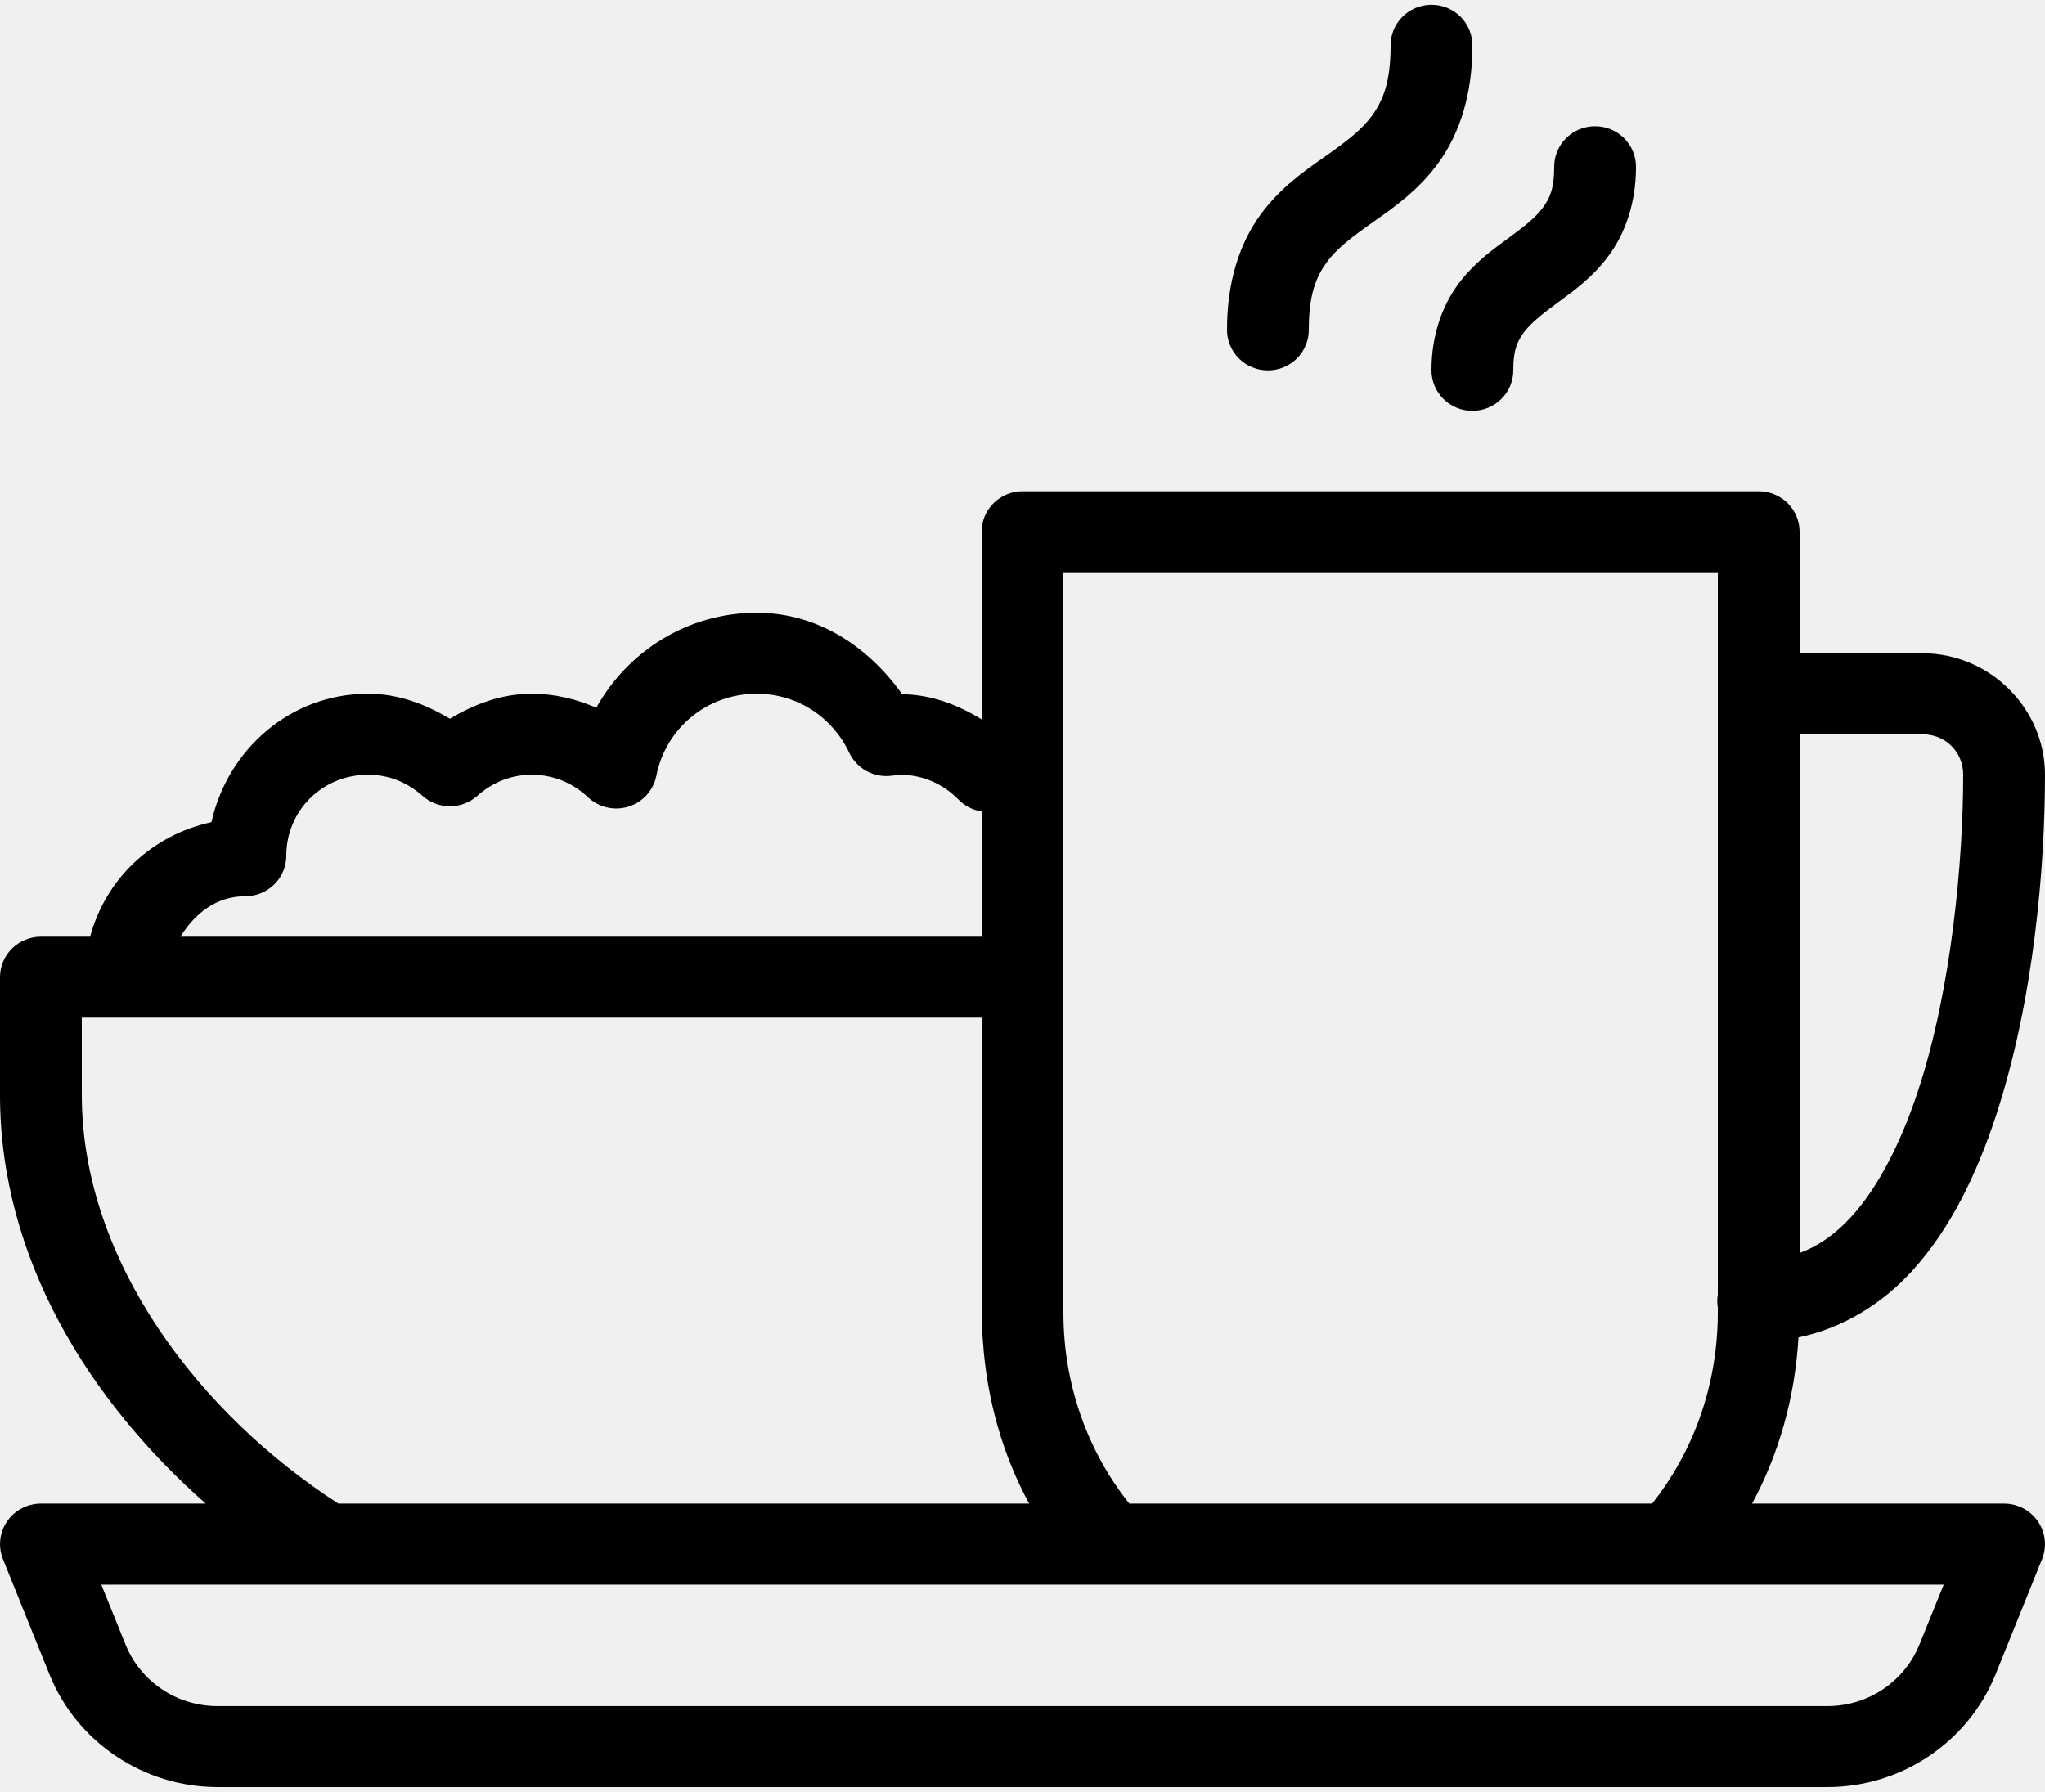
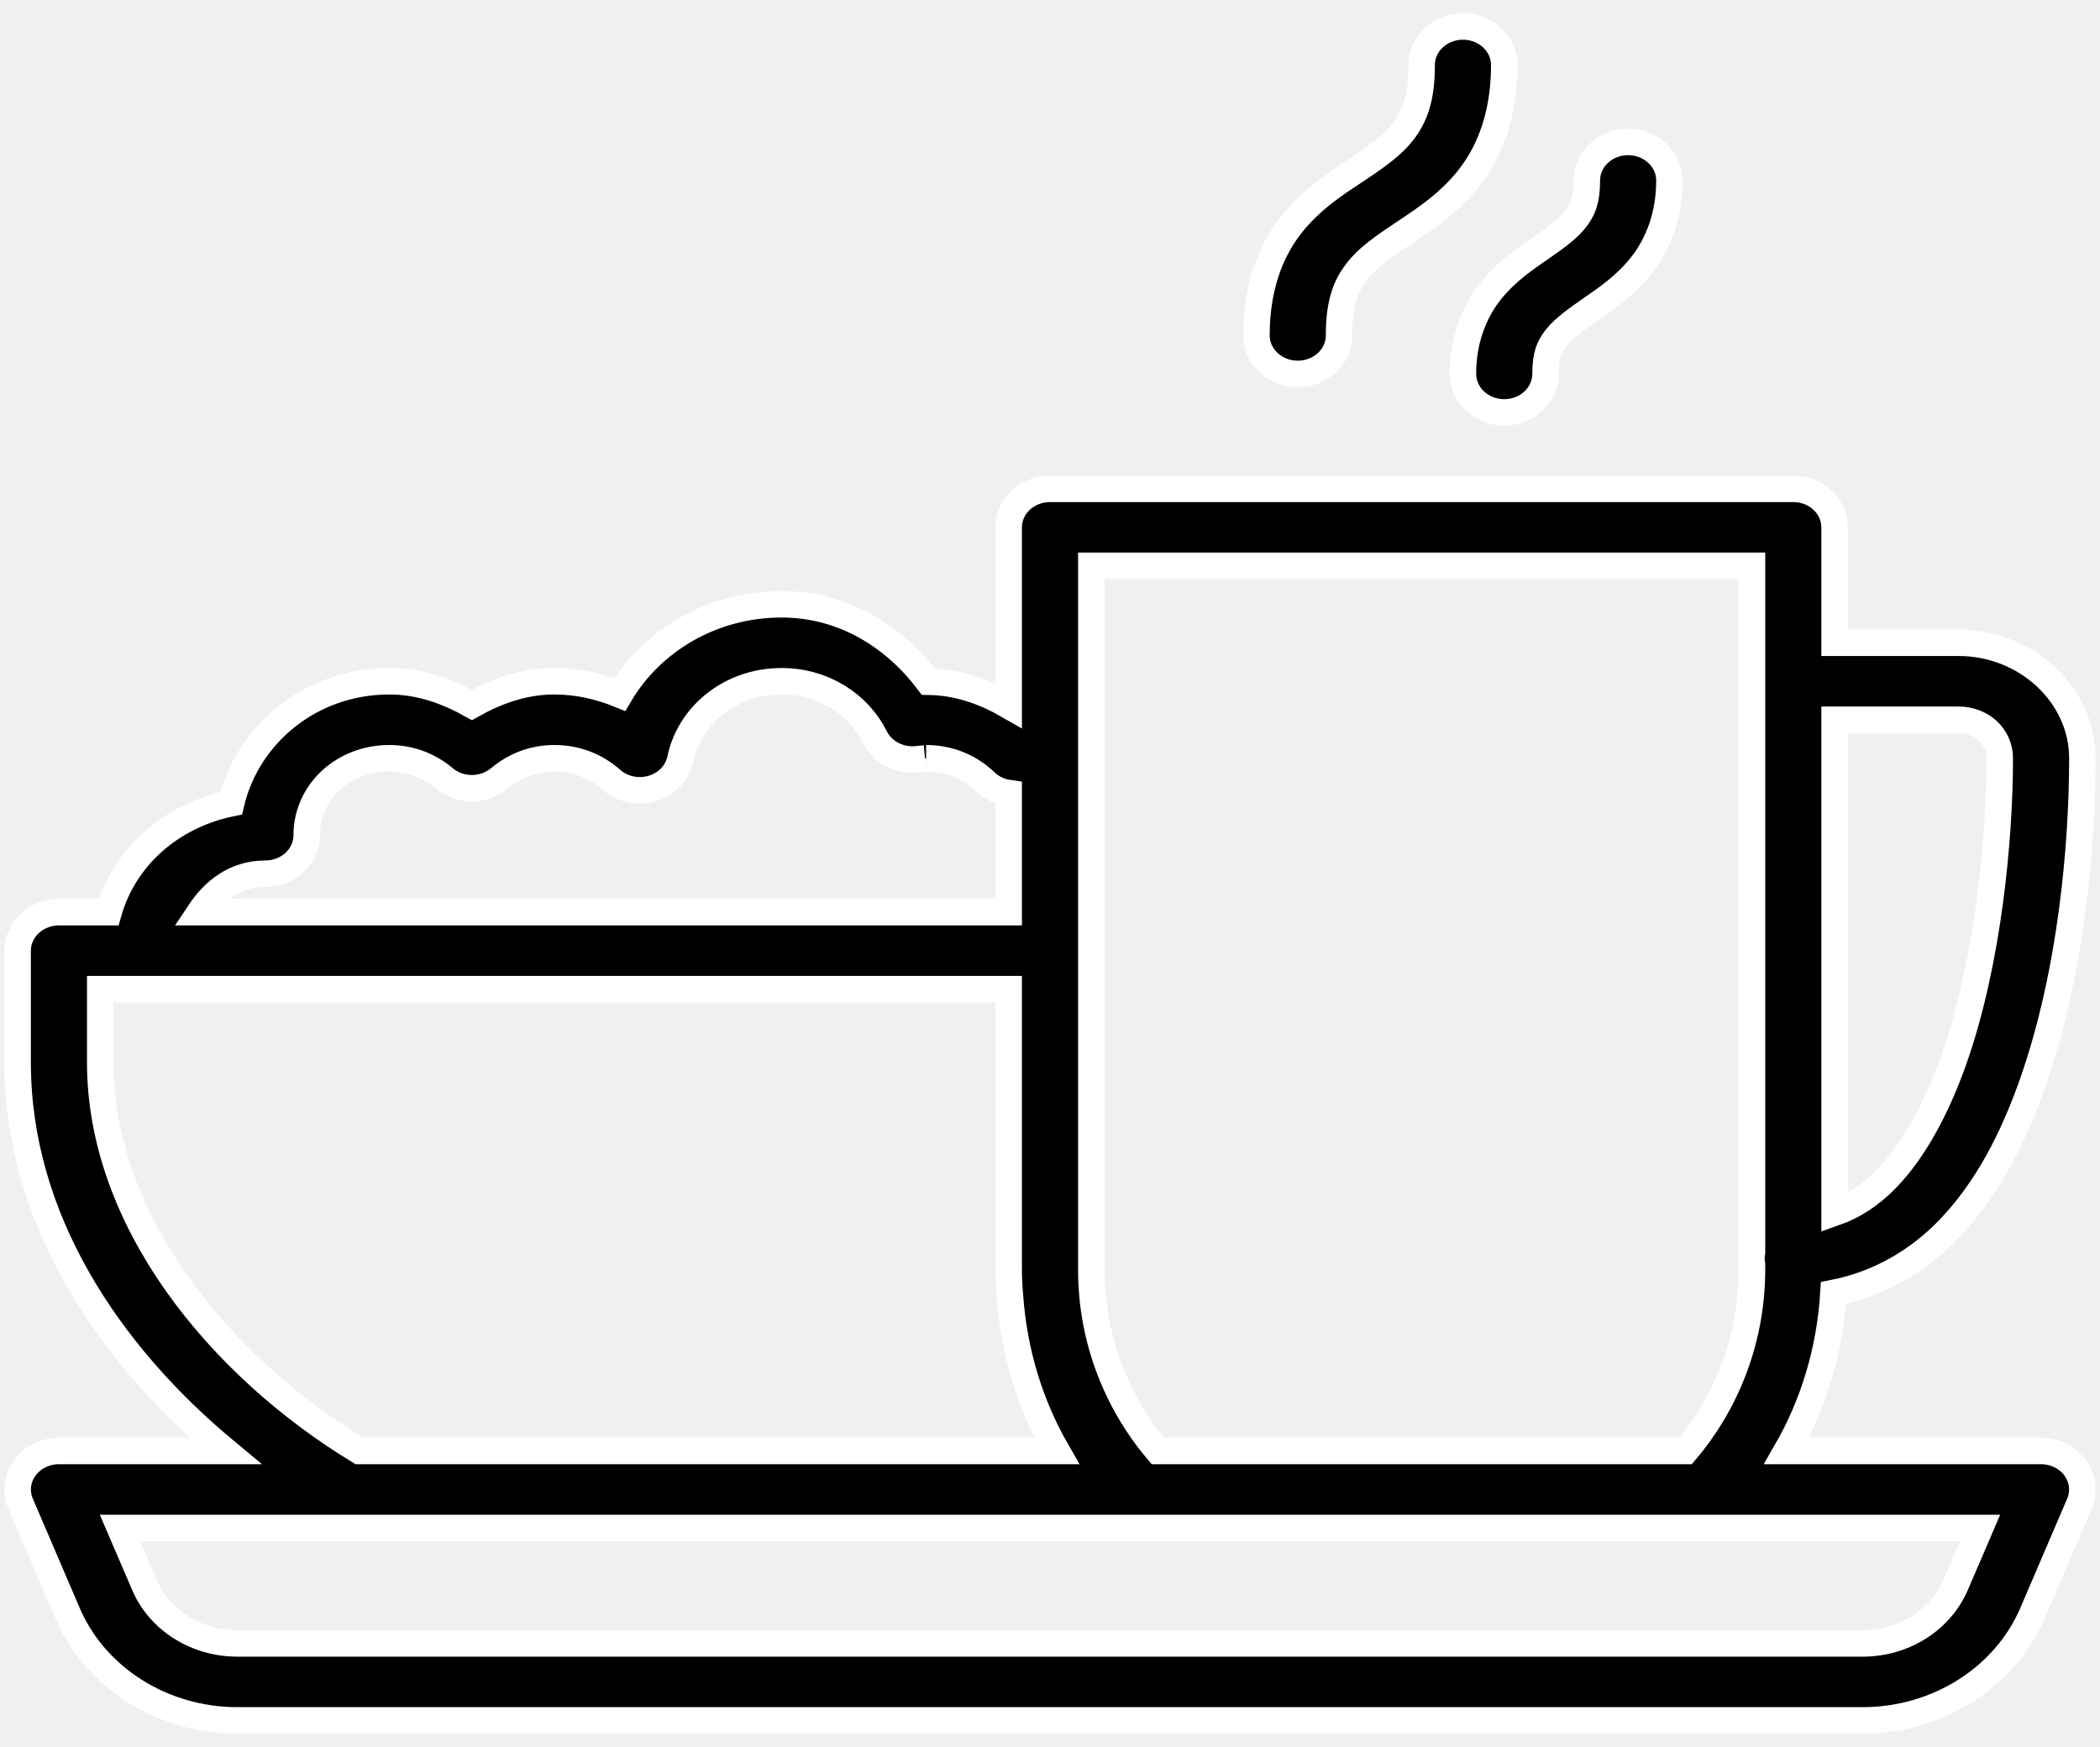
- <svg xmlns="http://www.w3.org/2000/svg" width="113" height="99" viewBox="0 0 113 99" fill="none">
-   <path d="M79.065 0.264C78.466 0.274 77.896 0.518 77.478 0.943C77.061 1.368 76.832 1.94 76.84 2.533C76.84 4.521 76.421 5.541 75.842 6.353C75.264 7.165 74.395 7.818 73.269 8.613C72.143 9.407 70.757 10.339 69.636 11.882C68.516 13.425 67.8 15.536 67.8 18.198C67.796 18.494 67.851 18.789 67.963 19.064C68.074 19.339 68.24 19.59 68.451 19.801C68.661 20.012 68.911 20.18 69.188 20.294C69.464 20.409 69.76 20.468 70.06 20.468C70.359 20.468 70.656 20.409 70.932 20.294C71.209 20.18 71.459 20.012 71.669 19.801C71.88 19.59 72.046 19.339 72.157 19.064C72.269 18.789 72.324 18.494 72.32 18.198C72.32 16.262 72.734 15.287 73.309 14.496C73.883 13.705 74.757 13.058 75.891 12.258C77.025 11.458 78.416 10.5 79.533 8.932C80.649 7.364 81.36 5.233 81.36 2.533C81.364 2.233 81.308 1.936 81.194 1.659C81.08 1.382 80.911 1.13 80.697 0.918C80.483 0.707 80.228 0.54 79.948 0.427C79.667 0.315 79.367 0.26 79.065 0.264ZM88.105 6.978C87.506 6.987 86.936 7.231 86.519 7.657C86.101 8.082 85.872 8.654 85.88 9.246C85.88 10.422 85.633 10.961 85.253 11.48C84.873 11.999 84.246 12.499 83.404 13.119C82.562 13.739 81.505 14.471 80.61 15.659C79.715 16.846 79.1 18.5 79.1 20.436C79.096 20.732 79.151 21.027 79.263 21.302C79.374 21.577 79.54 21.828 79.751 22.039C79.961 22.25 80.211 22.418 80.488 22.532C80.764 22.647 81.061 22.706 81.36 22.706C81.659 22.706 81.956 22.647 82.232 22.532C82.509 22.418 82.759 22.25 82.969 22.039C83.18 21.828 83.346 21.577 83.457 21.302C83.569 21.027 83.624 20.732 83.62 20.436C83.62 19.32 83.853 18.837 84.229 18.338C84.605 17.839 85.243 17.335 86.096 16.707C86.949 16.08 88.017 15.323 88.908 14.107C89.799 12.891 90.4 11.218 90.4 9.246C90.404 8.947 90.348 8.65 90.234 8.373C90.12 8.095 89.951 7.843 89.737 7.632C89.523 7.42 89.268 7.253 88.988 7.141C88.707 7.029 88.407 6.973 88.105 6.978ZM56.5 27.149C55.901 27.149 55.326 27.385 54.902 27.805C54.478 28.225 54.24 28.794 54.24 29.387V39.755C52.935 38.957 51.485 38.389 49.848 38.365C48.01 35.781 45.234 33.863 41.81 33.863C37.986 33.863 34.685 35.999 32.951 39.112C31.85 38.636 30.654 38.339 29.38 38.339C27.695 38.339 26.201 38.924 24.86 39.72C23.519 38.924 22.025 38.339 20.34 38.339C16.038 38.339 12.578 41.426 11.684 45.433C8.39 46.154 5.846 48.556 4.979 51.766H2.26C1.661 51.766 1.086 52.002 0.662 52.422C0.238 52.841 5.99281e-05 53.41 0 54.004L0 60.512C0 69.568 4.954 77.434 11.366 83.096H2.26C1.891 83.097 1.528 83.186 1.202 83.358C0.876 83.529 0.597 83.777 0.39 84.08C0.183 84.383 0.055 84.731 0.015 85.094C-0.024 85.458 0.026 85.825 0.163 86.165L2.732 92.533C4.248 96.289 7.938 98.761 12.024 98.761H100.976C105.062 98.761 108.75 96.287 110.268 92.533L112.837 86.165C112.974 85.825 113.024 85.458 112.985 85.094C112.945 84.731 112.817 84.383 112.61 84.08C112.403 83.777 112.124 83.529 111.798 83.358C111.472 83.186 111.109 83.097 110.74 83.096H96.814C98.276 80.399 99.181 77.27 99.378 73.909C101.879 73.39 104.032 72.026 105.677 70.215C107.787 67.893 109.225 64.895 110.285 61.675C112.407 55.233 113 47.825 113 42.815C113 39.133 109.938 36.101 106.22 36.101H99.44V29.387C99.44 28.794 99.202 28.225 98.778 27.805C98.354 27.385 97.779 27.149 97.18 27.149H56.5ZM58.76 31.625H94.92V71.531C94.88 71.773 94.88 72.019 94.92 72.261V72.523C94.92 76.743 93.434 80.406 91.292 83.096H62.402C60.789 81.08 59.545 78.516 59.025 75.578C58.852 74.6 58.76 73.578 58.76 72.523V54.004V41.363V31.625ZM41.81 38.339C44.095 38.339 46.024 39.674 46.922 41.591C47.12 42.015 47.448 42.367 47.858 42.598C48.269 42.828 48.743 42.925 49.212 42.876C49.589 42.835 49.74 42.815 49.72 42.815C51.005 42.815 52.132 43.337 52.96 44.187C53.303 44.538 53.752 44.768 54.24 44.843V51.766H9.967C10.76 50.504 11.926 49.528 13.56 49.528C14.159 49.528 14.734 49.292 15.158 48.873C15.582 48.453 15.82 47.884 15.82 47.29C15.82 44.791 17.816 42.815 20.34 42.815C21.499 42.815 22.523 43.248 23.346 43.981C23.761 44.352 24.301 44.558 24.86 44.558C25.419 44.558 25.959 44.352 26.374 43.981C27.197 43.248 28.221 42.815 29.38 42.815C30.594 42.815 31.672 43.284 32.492 44.06C32.785 44.337 33.149 44.531 33.544 44.621C33.939 44.712 34.352 44.695 34.738 44.573C35.125 44.451 35.471 44.228 35.74 43.928C36.01 43.628 36.193 43.261 36.27 42.867C36.774 40.288 39.035 38.339 41.81 38.339ZM99.44 40.577H106.22C107.497 40.577 108.48 41.55 108.48 42.815C108.48 47.454 107.861 54.592 105.986 60.285C105.049 63.131 103.794 65.597 102.318 67.221C101.426 68.203 100.493 68.853 99.44 69.245V40.577ZM4.52 56.242H6.78H54.24V72.523C54.24 73.06 54.267 73.586 54.311 74.105C54.531 77.393 55.432 80.451 56.866 83.096H18.698C11.072 78.175 4.52 69.731 4.52 60.512V56.242ZM5.597 87.572H17.943H61.051H61.166H92.532H107.403L106.07 90.868C105.233 92.937 103.227 94.285 100.976 94.285H12.024C9.773 94.285 7.764 92.939 6.93 90.872C6.93 90.87 6.93 90.869 6.93 90.868L5.597 87.572Z" fill="black" />
+ <svg xmlns="http://www.w3.org/2000/svg" width="119" height="99" viewBox="0 0 119 99" fill="none">
+   <path d="M82.863 1.5C82.244 1.509 81.653 1.747 81.221 2.162C80.789 2.576 80.552 3.133 80.56 3.711C80.56 5.649 80.126 6.643 79.527 7.434C78.928 8.226 78.028 8.863 76.863 9.637C75.697 10.411 74.261 11.319 73.101 12.823C71.941 14.327 71.2 16.385 71.2 18.979C71.196 19.268 71.253 19.555 71.368 19.823C71.484 20.092 71.656 20.336 71.874 20.541C72.091 20.747 72.351 20.911 72.637 21.022C72.923 21.134 73.23 21.191 73.54 21.191C73.85 21.191 74.157 21.134 74.443 21.022C74.729 20.911 74.989 20.747 75.207 20.541C75.424 20.336 75.596 20.092 75.712 19.823C75.827 19.555 75.884 19.268 75.88 18.979C75.88 17.093 76.309 16.142 76.904 15.371C77.499 14.6 78.403 13.97 79.577 13.19C80.752 12.41 82.192 11.476 83.348 9.948C84.504 8.42 85.24 6.343 85.24 3.711C85.244 3.419 85.186 3.13 85.068 2.859C84.95 2.589 84.775 2.344 84.553 2.137C84.332 1.931 84.068 1.769 83.778 1.659C83.487 1.55 83.177 1.496 82.863 1.5ZM92.223 8.044C91.604 8.053 91.013 8.291 90.581 8.705C90.149 9.12 89.912 9.677 89.92 10.255C89.92 11.401 89.665 11.926 89.271 12.431C88.877 12.937 88.228 13.425 87.356 14.029C86.484 14.633 85.39 15.347 84.463 16.504C83.536 17.662 82.9 19.273 82.9 21.16C82.896 21.449 82.953 21.736 83.069 22.005C83.184 22.273 83.356 22.517 83.573 22.723C83.791 22.928 84.051 23.092 84.337 23.203C84.623 23.315 84.93 23.372 85.24 23.372C85.55 23.372 85.857 23.315 86.143 23.203C86.429 23.092 86.689 22.928 86.906 22.723C87.124 22.517 87.296 22.273 87.412 22.005C87.527 21.736 87.584 21.449 87.58 21.16C87.58 20.073 87.821 19.602 88.211 19.116C88.6 18.629 89.261 18.139 90.144 17.526C91.027 16.915 92.133 16.177 93.055 14.992C93.978 13.807 94.6 12.176 94.6 10.255C94.604 9.963 94.546 9.673 94.428 9.403C94.31 9.133 94.135 8.887 93.913 8.681C93.692 8.475 93.428 8.312 93.138 8.203C92.847 8.093 92.537 8.039 92.223 8.044ZM59.5 27.704C58.879 27.704 58.284 27.934 57.845 28.343C57.407 28.752 57.16 29.306 57.16 29.885V39.99C55.809 39.212 54.307 38.659 52.612 38.635C50.71 36.116 47.836 34.247 44.29 34.247C40.331 34.247 36.912 36.329 35.117 39.363C33.977 38.899 32.739 38.609 31.42 38.609C29.675 38.609 28.129 39.179 26.74 39.956C25.351 39.179 23.805 38.609 22.06 38.609C17.605 38.609 14.024 41.618 13.098 45.523C9.687 46.226 7.053 48.567 6.155 51.696H3.34C2.719 51.696 2.124 51.926 1.685 52.335C1.247 52.744 1 53.299 1 53.877L1 60.221C1 69.047 6.13 76.714 12.769 82.232H3.34C2.958 82.232 2.582 82.32 2.244 82.487C1.907 82.654 1.618 82.896 1.404 83.191C1.19 83.486 1.057 83.825 1.016 84.18C0.975 84.534 1.027 84.892 1.169 85.223L3.829 91.43C5.399 95.09 9.219 97.5 13.45 97.5H105.55C109.781 97.5 113.599 95.088 115.171 91.43L117.831 85.223C117.973 84.892 118.025 84.534 117.984 84.18C117.943 83.825 117.81 83.486 117.596 83.191C117.382 82.896 117.093 82.654 116.756 82.487C116.418 82.32 116.042 82.232 115.66 82.232H101.241C102.755 79.603 103.692 76.554 103.896 73.278C106.485 72.772 108.715 71.442 110.418 69.678C112.603 67.414 114.091 64.493 115.189 61.354C117.386 55.076 118 47.855 118 42.972C118 39.384 114.829 36.428 110.98 36.428H103.96V29.885C103.96 29.306 103.713 28.752 103.275 28.343C102.836 27.934 102.241 27.704 101.62 27.704H59.5ZM61.84 32.066H99.28V70.96C99.238 71.196 99.238 71.436 99.28 71.671V71.927C99.28 76.04 97.742 79.61 95.523 82.232H65.611C63.941 80.267 62.653 77.768 62.114 74.905C61.935 73.951 61.84 72.955 61.84 71.927V53.877V41.557V32.066ZM44.29 38.609C46.656 38.609 48.653 39.91 49.582 41.779C49.788 42.192 50.127 42.536 50.553 42.76C50.978 42.985 51.468 43.08 51.954 43.031C52.344 42.992 52.501 42.972 52.48 42.972C53.81 42.972 54.977 43.48 55.835 44.309C56.19 44.651 56.655 44.876 57.16 44.948V51.696H11.32C12.141 50.466 13.348 49.515 15.04 49.515C15.661 49.515 16.256 49.285 16.695 48.876C17.133 48.467 17.38 47.912 17.38 47.334C17.38 44.898 19.447 42.972 22.06 42.972C23.26 42.972 24.321 43.394 25.172 44.109C25.602 44.471 26.161 44.671 26.74 44.671C27.319 44.671 27.878 44.471 28.308 44.109C29.159 43.394 30.22 42.972 31.42 42.972C32.677 42.972 33.793 43.429 34.642 44.186C34.946 44.456 35.322 44.645 35.732 44.733C36.141 44.821 36.568 44.804 36.968 44.685C37.368 44.566 37.727 44.349 38.006 44.057C38.285 43.764 38.474 43.407 38.554 43.023C39.076 40.509 41.416 38.609 44.29 38.609ZM103.96 40.791H110.98C112.302 40.791 113.32 41.739 113.32 42.972C113.32 47.493 112.679 54.451 110.738 59.999C109.767 62.773 108.468 65.176 106.94 66.76C106.017 67.716 105.05 68.35 103.96 68.732V40.791ZM5.68 56.058H8.02H57.16V71.927C57.16 72.451 57.188 72.963 57.233 73.469C57.462 76.674 58.394 79.654 59.879 82.232H20.36C12.464 77.436 5.68 69.206 5.68 60.221V56.058ZM6.795 86.594H19.578H64.212H64.331H96.807H112.205L110.825 89.806C109.958 91.823 107.881 93.138 105.55 93.138H13.45C11.119 93.138 9.039 91.825 8.175 89.811V89.806L6.795 86.594Z" fill="black" stroke="white" stroke-width="1.5" />
</svg>
